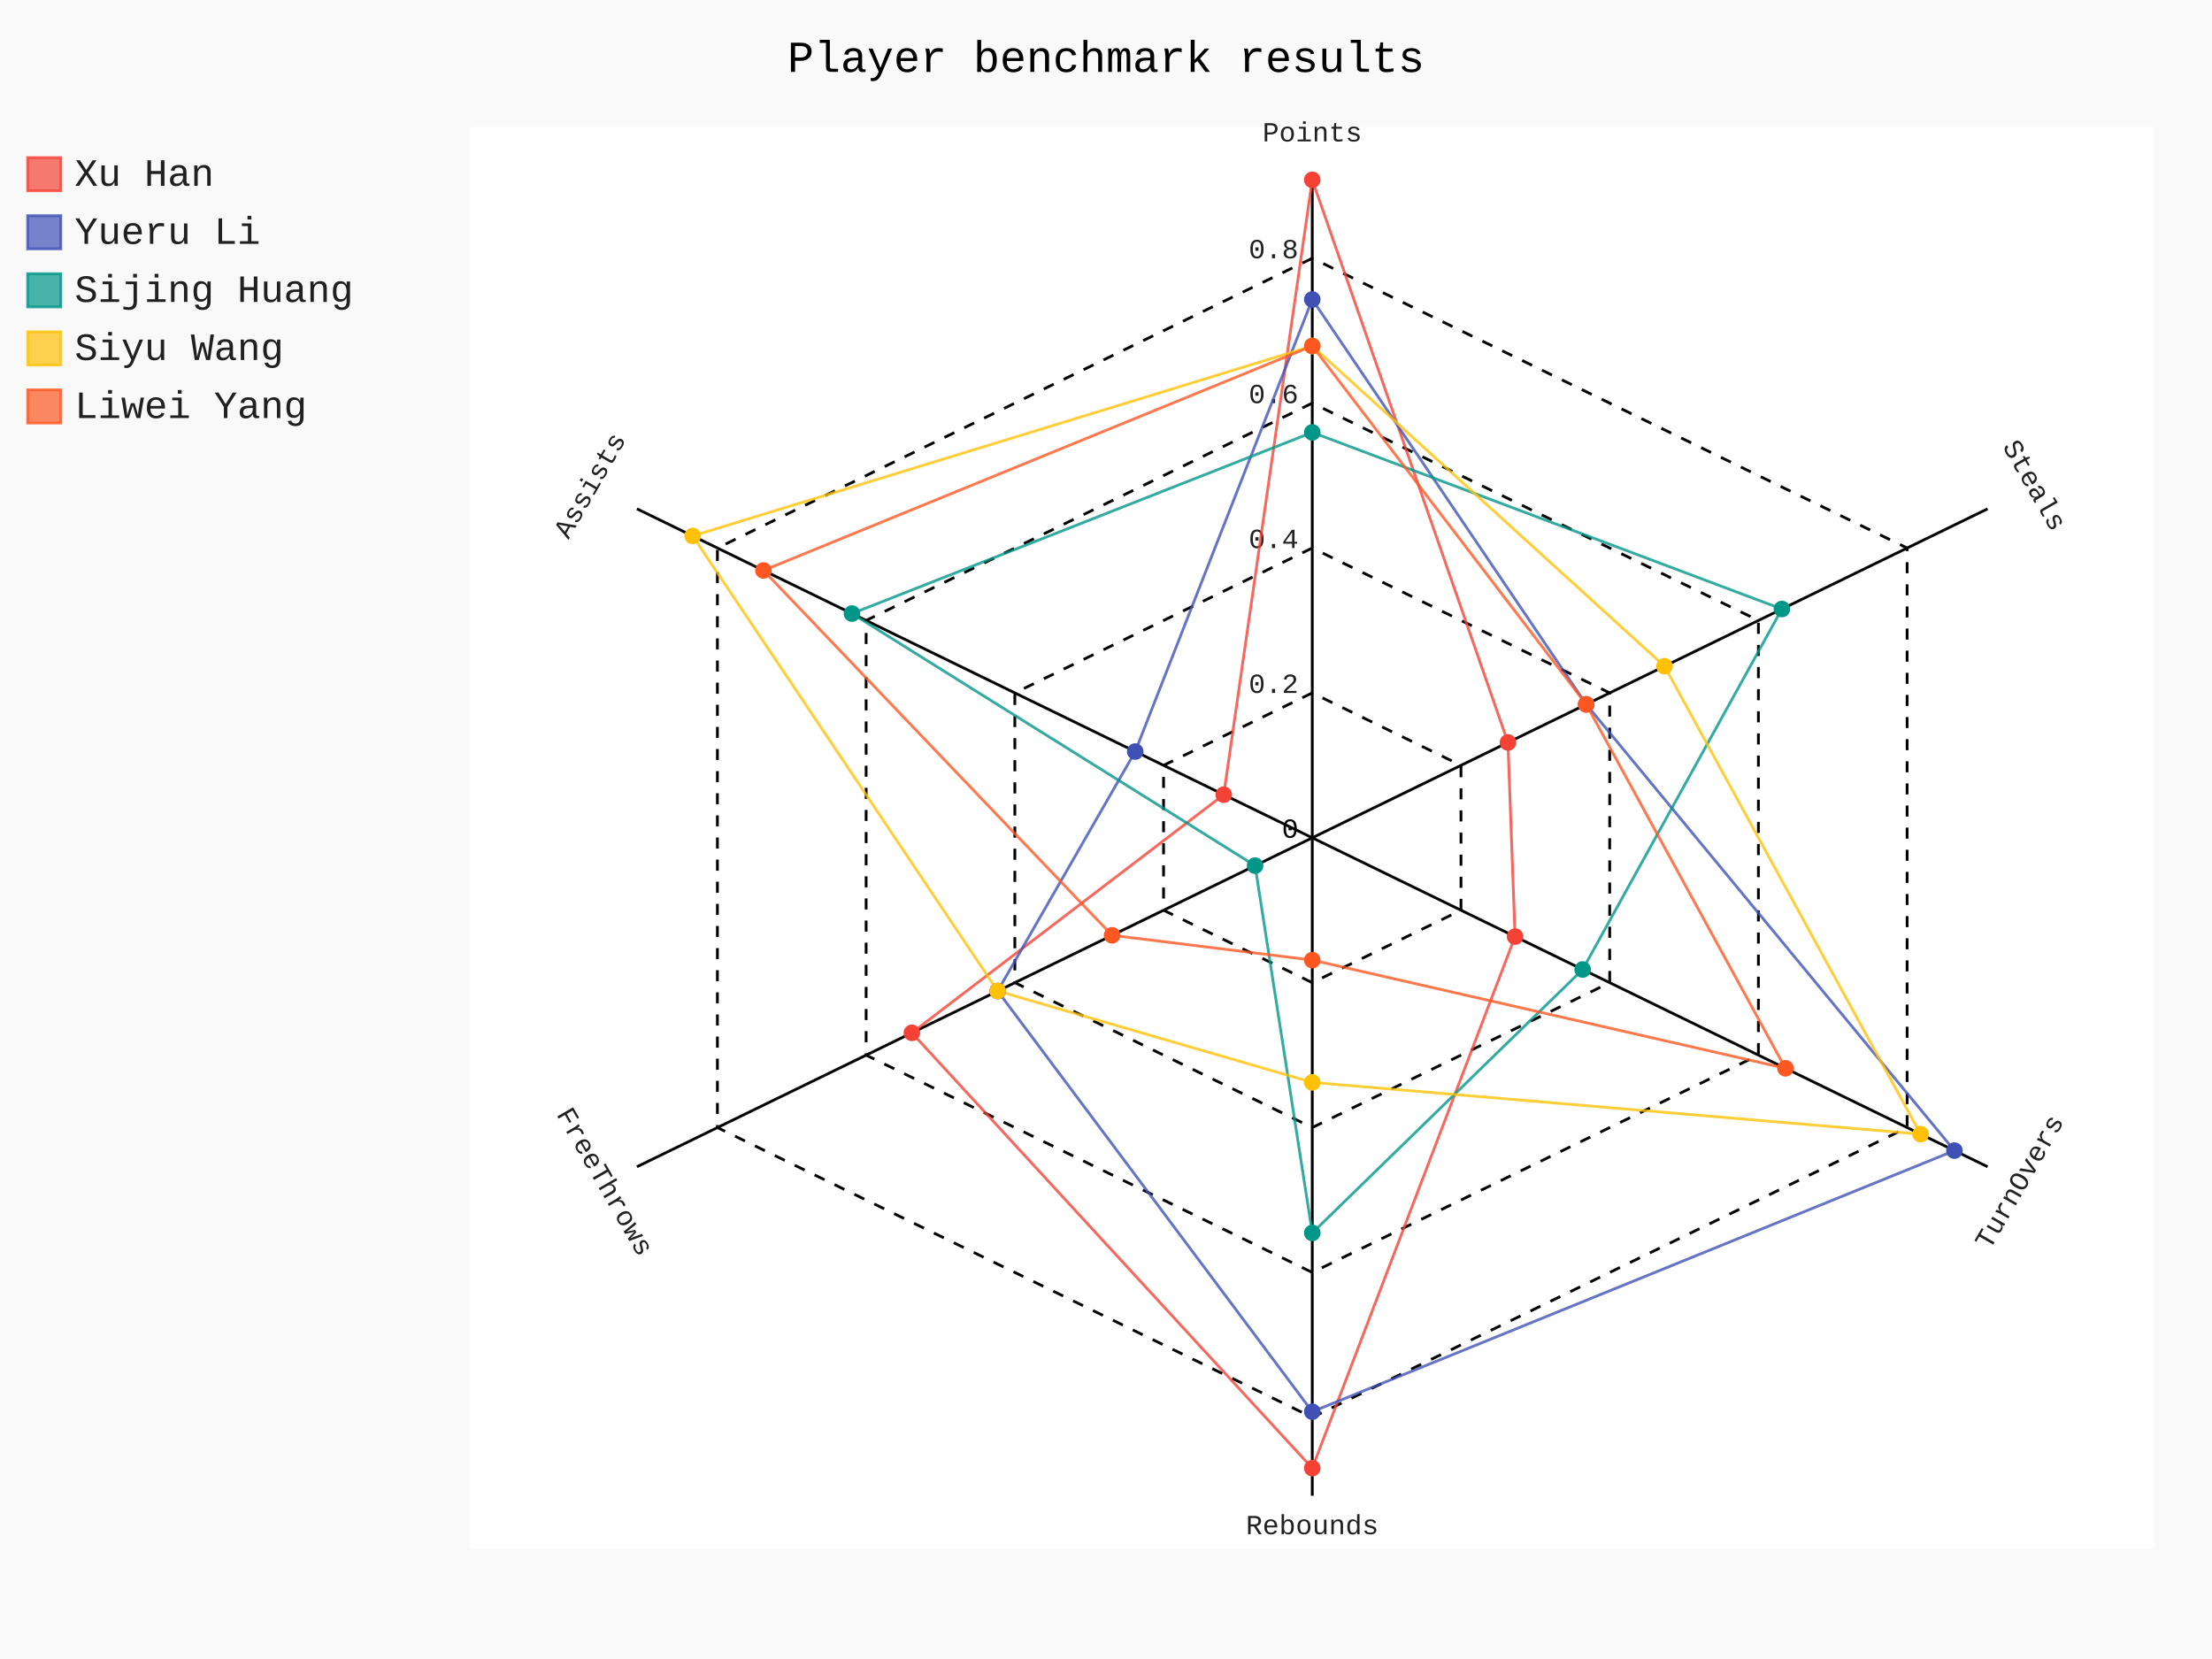
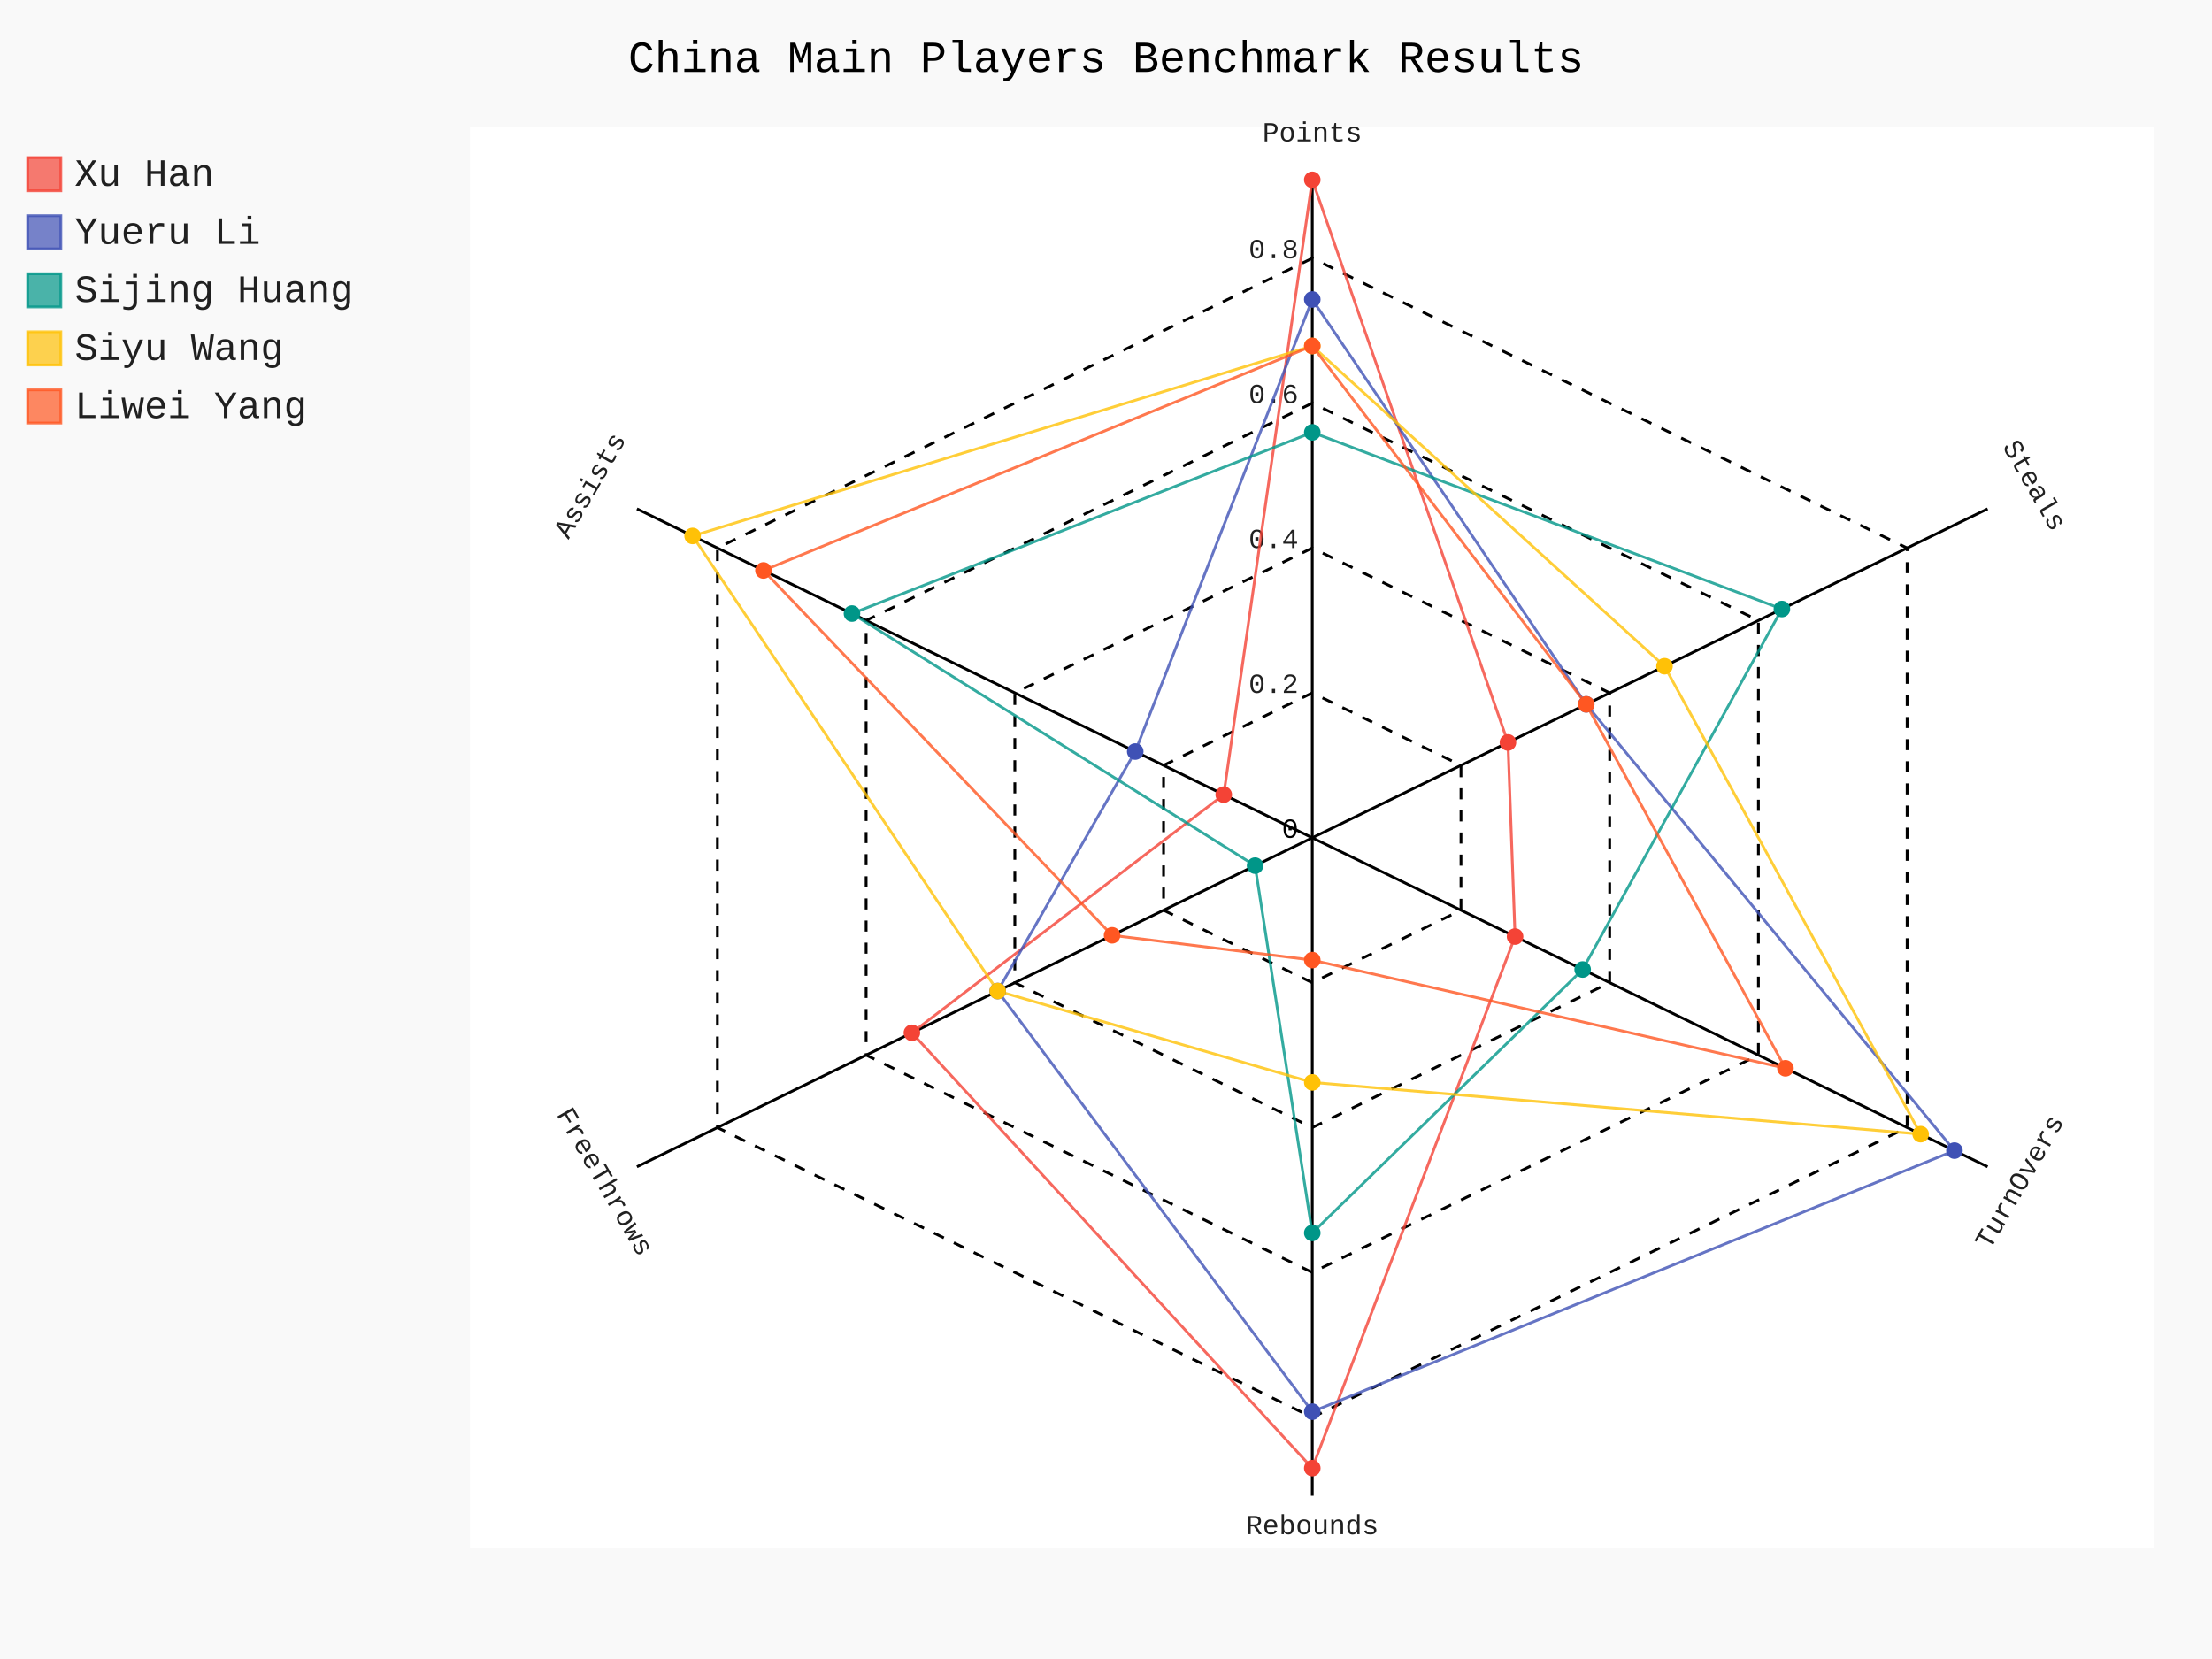
- <svg xmlns="http://www.w3.org/2000/svg" id="chart-55c8f919-e39d-424d-bad9-30317080d6a4" class="pygal-chart" viewBox="0 0 800 600">
+ <svg xmlns="http://www.w3.org/2000/svg" id="chart-e0df36ae-f8f2-4004-b3da-b59be0b0d340" class="pygal-chart" viewBox="0 0 800 600">
  <defs>
-     <style type="text/css">#chart-55c8f919-e39d-424d-bad9-30317080d6a4{-webkit-user-select:none;-webkit-font-smoothing:antialiased;font-family:Consolas,"Liberation Mono",Menlo,Courier,monospace}#chart-55c8f919-e39d-424d-bad9-30317080d6a4 .title{font-family:Consolas,"Liberation Mono",Menlo,Courier,monospace;font-size:16px}#chart-55c8f919-e39d-424d-bad9-30317080d6a4 .legends .legend text{font-family:Consolas,"Liberation Mono",Menlo,Courier,monospace;font-size:14px}#chart-55c8f919-e39d-424d-bad9-30317080d6a4 .axis text{font-family:Consolas,"Liberation Mono",Menlo,Courier,monospace;font-size:10px}#chart-55c8f919-e39d-424d-bad9-30317080d6a4 .axis text.major{font-family:Consolas,"Liberation Mono",Menlo,Courier,monospace;font-size:10px}#chart-55c8f919-e39d-424d-bad9-30317080d6a4 .text-overlay text.value{font-family:Consolas,"Liberation Mono",Menlo,Courier,monospace;font-size:16px}#chart-55c8f919-e39d-424d-bad9-30317080d6a4 .text-overlay text.label{font-family:Consolas,"Liberation Mono",Menlo,Courier,monospace;font-size:10px}#chart-55c8f919-e39d-424d-bad9-30317080d6a4 .tooltip{font-family:Consolas,"Liberation Mono",Menlo,Courier,monospace;font-size:14px}#chart-55c8f919-e39d-424d-bad9-30317080d6a4 text.no_data{font-family:Consolas,"Liberation Mono",Menlo,Courier,monospace;font-size:64px}
- #chart-55c8f919-e39d-424d-bad9-30317080d6a4{background-color:rgba(249,249,249,1)}#chart-55c8f919-e39d-424d-bad9-30317080d6a4 path,#chart-55c8f919-e39d-424d-bad9-30317080d6a4 line,#chart-55c8f919-e39d-424d-bad9-30317080d6a4 rect,#chart-55c8f919-e39d-424d-bad9-30317080d6a4 circle{-webkit-transition:150ms;-moz-transition:150ms;transition:150ms}#chart-55c8f919-e39d-424d-bad9-30317080d6a4 .graph &gt; .background{fill:rgba(249,249,249,1)}#chart-55c8f919-e39d-424d-bad9-30317080d6a4 .plot &gt; .background{fill:rgba(255,255,255,1)}#chart-55c8f919-e39d-424d-bad9-30317080d6a4 .graph{fill:rgba(0,0,0,.87)}#chart-55c8f919-e39d-424d-bad9-30317080d6a4 text.no_data{fill:rgba(0,0,0,1)}#chart-55c8f919-e39d-424d-bad9-30317080d6a4 .title{fill:rgba(0,0,0,1)}#chart-55c8f919-e39d-424d-bad9-30317080d6a4 .legends .legend text{fill:rgba(0,0,0,.87)}#chart-55c8f919-e39d-424d-bad9-30317080d6a4 .legends .legend:hover text{fill:rgba(0,0,0,1)}#chart-55c8f919-e39d-424d-bad9-30317080d6a4 .axis .line{stroke:rgba(0,0,0,1)}#chart-55c8f919-e39d-424d-bad9-30317080d6a4 .axis .guide.line{stroke:rgba(0,0,0,.54)}#chart-55c8f919-e39d-424d-bad9-30317080d6a4 .axis .major.line{stroke:rgba(0,0,0,.87)}#chart-55c8f919-e39d-424d-bad9-30317080d6a4 .axis text.major{fill:rgba(0,0,0,1)}#chart-55c8f919-e39d-424d-bad9-30317080d6a4 .axis.y .guides:hover .guide.line,#chart-55c8f919-e39d-424d-bad9-30317080d6a4 .line-graph .axis.x .guides:hover .guide.line,#chart-55c8f919-e39d-424d-bad9-30317080d6a4 .stackedline-graph .axis.x .guides:hover .guide.line,#chart-55c8f919-e39d-424d-bad9-30317080d6a4 .xy-graph .axis.x .guides:hover .guide.line{stroke:rgba(0,0,0,1)}#chart-55c8f919-e39d-424d-bad9-30317080d6a4 .axis .guides:hover text{fill:rgba(0,0,0,1)}#chart-55c8f919-e39d-424d-bad9-30317080d6a4 .reactive{fill-opacity:.7;stroke-opacity:.8;stroke-width:1}#chart-55c8f919-e39d-424d-bad9-30317080d6a4 .ci{stroke:rgba(0,0,0,.87)}#chart-55c8f919-e39d-424d-bad9-30317080d6a4 .reactive.active,#chart-55c8f919-e39d-424d-bad9-30317080d6a4 .active .reactive{fill-opacity:.8;stroke-opacity:.9;stroke-width:4}#chart-55c8f919-e39d-424d-bad9-30317080d6a4 .ci .reactive.active{stroke-width:1.5}#chart-55c8f919-e39d-424d-bad9-30317080d6a4 .series text{fill:rgba(0,0,0,1)}#chart-55c8f919-e39d-424d-bad9-30317080d6a4 .tooltip rect{fill:rgba(255,255,255,1);stroke:rgba(0,0,0,1);-webkit-transition:opacity 150ms;-moz-transition:opacity 150ms;transition:opacity 150ms}#chart-55c8f919-e39d-424d-bad9-30317080d6a4 .tooltip .label{fill:rgba(0,0,0,.87)}#chart-55c8f919-e39d-424d-bad9-30317080d6a4 .tooltip .label{fill:rgba(0,0,0,.87)}#chart-55c8f919-e39d-424d-bad9-30317080d6a4 .tooltip .legend{font-size:.8em;fill:rgba(0,0,0,.54)}#chart-55c8f919-e39d-424d-bad9-30317080d6a4 .tooltip .x_label{font-size:.6em;fill:rgba(0,0,0,1)}#chart-55c8f919-e39d-424d-bad9-30317080d6a4 .tooltip .xlink{font-size:.5em;text-decoration:underline}#chart-55c8f919-e39d-424d-bad9-30317080d6a4 .tooltip .value{font-size:1.5em}#chart-55c8f919-e39d-424d-bad9-30317080d6a4 .bound{font-size:.5em}#chart-55c8f919-e39d-424d-bad9-30317080d6a4 .max-value{font-size:.75em;fill:rgba(0,0,0,.54)}#chart-55c8f919-e39d-424d-bad9-30317080d6a4 .map-element{fill:rgba(255,255,255,1);stroke:rgba(0,0,0,.54) !important}#chart-55c8f919-e39d-424d-bad9-30317080d6a4 .map-element .reactive{fill-opacity:inherit;stroke-opacity:inherit}#chart-55c8f919-e39d-424d-bad9-30317080d6a4 .color-0,#chart-55c8f919-e39d-424d-bad9-30317080d6a4 .color-0 a:visited{stroke:#F44336;fill:#F44336}#chart-55c8f919-e39d-424d-bad9-30317080d6a4 .color-1,#chart-55c8f919-e39d-424d-bad9-30317080d6a4 .color-1 a:visited{stroke:#3F51B5;fill:#3F51B5}#chart-55c8f919-e39d-424d-bad9-30317080d6a4 .color-2,#chart-55c8f919-e39d-424d-bad9-30317080d6a4 .color-2 a:visited{stroke:#009688;fill:#009688}#chart-55c8f919-e39d-424d-bad9-30317080d6a4 .color-3,#chart-55c8f919-e39d-424d-bad9-30317080d6a4 .color-3 a:visited{stroke:#FFC107;fill:#FFC107}#chart-55c8f919-e39d-424d-bad9-30317080d6a4 .color-4,#chart-55c8f919-e39d-424d-bad9-30317080d6a4 .color-4 a:visited{stroke:#FF5722;fill:#FF5722}#chart-55c8f919-e39d-424d-bad9-30317080d6a4 .text-overlay .color-0 text{fill:black}#chart-55c8f919-e39d-424d-bad9-30317080d6a4 .text-overlay .color-1 text{fill:black}#chart-55c8f919-e39d-424d-bad9-30317080d6a4 .text-overlay .color-2 text{fill:black}#chart-55c8f919-e39d-424d-bad9-30317080d6a4 .text-overlay .color-3 text{fill:black}#chart-55c8f919-e39d-424d-bad9-30317080d6a4 .text-overlay .color-4 text{fill:black}
- #chart-55c8f919-e39d-424d-bad9-30317080d6a4 text.no_data{text-anchor:middle}#chart-55c8f919-e39d-424d-bad9-30317080d6a4 .guide.line{fill:none}#chart-55c8f919-e39d-424d-bad9-30317080d6a4 .centered{text-anchor:middle}#chart-55c8f919-e39d-424d-bad9-30317080d6a4 .title{text-anchor:middle}#chart-55c8f919-e39d-424d-bad9-30317080d6a4 .legends .legend text{fill-opacity:1}#chart-55c8f919-e39d-424d-bad9-30317080d6a4 .axis.x text{text-anchor:middle}#chart-55c8f919-e39d-424d-bad9-30317080d6a4 .axis.x:not(.web) text[transform]{text-anchor:start}#chart-55c8f919-e39d-424d-bad9-30317080d6a4 .axis.x:not(.web) text[transform].backwards{text-anchor:end}#chart-55c8f919-e39d-424d-bad9-30317080d6a4 .axis.y text{text-anchor:end}#chart-55c8f919-e39d-424d-bad9-30317080d6a4 .axis.y text[transform].backwards{text-anchor:start}#chart-55c8f919-e39d-424d-bad9-30317080d6a4 .axis.y2 text{text-anchor:start}#chart-55c8f919-e39d-424d-bad9-30317080d6a4 .axis.y2 text[transform].backwards{text-anchor:end}#chart-55c8f919-e39d-424d-bad9-30317080d6a4 .axis .guide.line{stroke-dasharray:4,4;stroke:black}#chart-55c8f919-e39d-424d-bad9-30317080d6a4 .axis .major.guide.line{stroke-dasharray:6,6;stroke:black}#chart-55c8f919-e39d-424d-bad9-30317080d6a4 .horizontal .axis.y .guide.line,#chart-55c8f919-e39d-424d-bad9-30317080d6a4 .horizontal .axis.y2 .guide.line,#chart-55c8f919-e39d-424d-bad9-30317080d6a4 .vertical .axis.x .guide.line{opacity:0}#chart-55c8f919-e39d-424d-bad9-30317080d6a4 .horizontal .axis.always_show .guide.line,#chart-55c8f919-e39d-424d-bad9-30317080d6a4 .vertical .axis.always_show .guide.line{opacity:1 !important}#chart-55c8f919-e39d-424d-bad9-30317080d6a4 .axis.y .guides:hover .guide.line,#chart-55c8f919-e39d-424d-bad9-30317080d6a4 .axis.y2 .guides:hover .guide.line,#chart-55c8f919-e39d-424d-bad9-30317080d6a4 .axis.x .guides:hover .guide.line{opacity:1}#chart-55c8f919-e39d-424d-bad9-30317080d6a4 .axis .guides:hover text{opacity:1}#chart-55c8f919-e39d-424d-bad9-30317080d6a4 .nofill{fill:none}#chart-55c8f919-e39d-424d-bad9-30317080d6a4 .subtle-fill{fill-opacity:.2}#chart-55c8f919-e39d-424d-bad9-30317080d6a4 .dot{stroke-width:1px;fill-opacity:1;stroke-opacity:1}#chart-55c8f919-e39d-424d-bad9-30317080d6a4 .dot.active{stroke-width:5px}#chart-55c8f919-e39d-424d-bad9-30317080d6a4 .dot.negative{fill:transparent}#chart-55c8f919-e39d-424d-bad9-30317080d6a4 text,#chart-55c8f919-e39d-424d-bad9-30317080d6a4 tspan{stroke:none !important}#chart-55c8f919-e39d-424d-bad9-30317080d6a4 .series text.active{opacity:1}#chart-55c8f919-e39d-424d-bad9-30317080d6a4 .tooltip rect{fill-opacity:.95;stroke-width:.5}#chart-55c8f919-e39d-424d-bad9-30317080d6a4 .tooltip text{fill-opacity:1}#chart-55c8f919-e39d-424d-bad9-30317080d6a4 .showable{visibility:hidden}#chart-55c8f919-e39d-424d-bad9-30317080d6a4 .showable.shown{visibility:visible}#chart-55c8f919-e39d-424d-bad9-30317080d6a4 .gauge-background{fill:rgba(229,229,229,1);stroke:none}#chart-55c8f919-e39d-424d-bad9-30317080d6a4 .bg-lines{stroke:rgba(249,249,249,1);stroke-width:2px}</style>
+     <style type="text/css">#chart-e0df36ae-f8f2-4004-b3da-b59be0b0d340{-webkit-user-select:none;-webkit-font-smoothing:antialiased;font-family:Consolas,"Liberation Mono",Menlo,Courier,monospace}#chart-e0df36ae-f8f2-4004-b3da-b59be0b0d340 .title{font-family:Consolas,"Liberation Mono",Menlo,Courier,monospace;font-size:16px}#chart-e0df36ae-f8f2-4004-b3da-b59be0b0d340 .legends .legend text{font-family:Consolas,"Liberation Mono",Menlo,Courier,monospace;font-size:14px}#chart-e0df36ae-f8f2-4004-b3da-b59be0b0d340 .axis text{font-family:Consolas,"Liberation Mono",Menlo,Courier,monospace;font-size:10px}#chart-e0df36ae-f8f2-4004-b3da-b59be0b0d340 .axis text.major{font-family:Consolas,"Liberation Mono",Menlo,Courier,monospace;font-size:10px}#chart-e0df36ae-f8f2-4004-b3da-b59be0b0d340 .text-overlay text.value{font-family:Consolas,"Liberation Mono",Menlo,Courier,monospace;font-size:16px}#chart-e0df36ae-f8f2-4004-b3da-b59be0b0d340 .text-overlay text.label{font-family:Consolas,"Liberation Mono",Menlo,Courier,monospace;font-size:10px}#chart-e0df36ae-f8f2-4004-b3da-b59be0b0d340 .tooltip{font-family:Consolas,"Liberation Mono",Menlo,Courier,monospace;font-size:14px}#chart-e0df36ae-f8f2-4004-b3da-b59be0b0d340 text.no_data{font-family:Consolas,"Liberation Mono",Menlo,Courier,monospace;font-size:64px}
+ #chart-e0df36ae-f8f2-4004-b3da-b59be0b0d340{background-color:rgba(249,249,249,1)}#chart-e0df36ae-f8f2-4004-b3da-b59be0b0d340 path,#chart-e0df36ae-f8f2-4004-b3da-b59be0b0d340 line,#chart-e0df36ae-f8f2-4004-b3da-b59be0b0d340 rect,#chart-e0df36ae-f8f2-4004-b3da-b59be0b0d340 circle{-webkit-transition:150ms;-moz-transition:150ms;transition:150ms}#chart-e0df36ae-f8f2-4004-b3da-b59be0b0d340 .graph &gt; .background{fill:rgba(249,249,249,1)}#chart-e0df36ae-f8f2-4004-b3da-b59be0b0d340 .plot &gt; .background{fill:rgba(255,255,255,1)}#chart-e0df36ae-f8f2-4004-b3da-b59be0b0d340 .graph{fill:rgba(0,0,0,.87)}#chart-e0df36ae-f8f2-4004-b3da-b59be0b0d340 text.no_data{fill:rgba(0,0,0,1)}#chart-e0df36ae-f8f2-4004-b3da-b59be0b0d340 .title{fill:rgba(0,0,0,1)}#chart-e0df36ae-f8f2-4004-b3da-b59be0b0d340 .legends .legend text{fill:rgba(0,0,0,.87)}#chart-e0df36ae-f8f2-4004-b3da-b59be0b0d340 .legends .legend:hover text{fill:rgba(0,0,0,1)}#chart-e0df36ae-f8f2-4004-b3da-b59be0b0d340 .axis .line{stroke:rgba(0,0,0,1)}#chart-e0df36ae-f8f2-4004-b3da-b59be0b0d340 .axis .guide.line{stroke:rgba(0,0,0,.54)}#chart-e0df36ae-f8f2-4004-b3da-b59be0b0d340 .axis .major.line{stroke:rgba(0,0,0,.87)}#chart-e0df36ae-f8f2-4004-b3da-b59be0b0d340 .axis text.major{fill:rgba(0,0,0,1)}#chart-e0df36ae-f8f2-4004-b3da-b59be0b0d340 .axis.y .guides:hover .guide.line,#chart-e0df36ae-f8f2-4004-b3da-b59be0b0d340 .line-graph .axis.x .guides:hover .guide.line,#chart-e0df36ae-f8f2-4004-b3da-b59be0b0d340 .stackedline-graph .axis.x .guides:hover .guide.line,#chart-e0df36ae-f8f2-4004-b3da-b59be0b0d340 .xy-graph .axis.x .guides:hover .guide.line{stroke:rgba(0,0,0,1)}#chart-e0df36ae-f8f2-4004-b3da-b59be0b0d340 .axis .guides:hover text{fill:rgba(0,0,0,1)}#chart-e0df36ae-f8f2-4004-b3da-b59be0b0d340 .reactive{fill-opacity:.7;stroke-opacity:.8;stroke-width:1}#chart-e0df36ae-f8f2-4004-b3da-b59be0b0d340 .ci{stroke:rgba(0,0,0,.87)}#chart-e0df36ae-f8f2-4004-b3da-b59be0b0d340 .reactive.active,#chart-e0df36ae-f8f2-4004-b3da-b59be0b0d340 .active .reactive{fill-opacity:.8;stroke-opacity:.9;stroke-width:4}#chart-e0df36ae-f8f2-4004-b3da-b59be0b0d340 .ci .reactive.active{stroke-width:1.5}#chart-e0df36ae-f8f2-4004-b3da-b59be0b0d340 .series text{fill:rgba(0,0,0,1)}#chart-e0df36ae-f8f2-4004-b3da-b59be0b0d340 .tooltip rect{fill:rgba(255,255,255,1);stroke:rgba(0,0,0,1);-webkit-transition:opacity 150ms;-moz-transition:opacity 150ms;transition:opacity 150ms}#chart-e0df36ae-f8f2-4004-b3da-b59be0b0d340 .tooltip .label{fill:rgba(0,0,0,.87)}#chart-e0df36ae-f8f2-4004-b3da-b59be0b0d340 .tooltip .label{fill:rgba(0,0,0,.87)}#chart-e0df36ae-f8f2-4004-b3da-b59be0b0d340 .tooltip .legend{font-size:.8em;fill:rgba(0,0,0,.54)}#chart-e0df36ae-f8f2-4004-b3da-b59be0b0d340 .tooltip .x_label{font-size:.6em;fill:rgba(0,0,0,1)}#chart-e0df36ae-f8f2-4004-b3da-b59be0b0d340 .tooltip .xlink{font-size:.5em;text-decoration:underline}#chart-e0df36ae-f8f2-4004-b3da-b59be0b0d340 .tooltip .value{font-size:1.5em}#chart-e0df36ae-f8f2-4004-b3da-b59be0b0d340 .bound{font-size:.5em}#chart-e0df36ae-f8f2-4004-b3da-b59be0b0d340 .max-value{font-size:.75em;fill:rgba(0,0,0,.54)}#chart-e0df36ae-f8f2-4004-b3da-b59be0b0d340 .map-element{fill:rgba(255,255,255,1);stroke:rgba(0,0,0,.54) !important}#chart-e0df36ae-f8f2-4004-b3da-b59be0b0d340 .map-element .reactive{fill-opacity:inherit;stroke-opacity:inherit}#chart-e0df36ae-f8f2-4004-b3da-b59be0b0d340 .color-0,#chart-e0df36ae-f8f2-4004-b3da-b59be0b0d340 .color-0 a:visited{stroke:#F44336;fill:#F44336}#chart-e0df36ae-f8f2-4004-b3da-b59be0b0d340 .color-1,#chart-e0df36ae-f8f2-4004-b3da-b59be0b0d340 .color-1 a:visited{stroke:#3F51B5;fill:#3F51B5}#chart-e0df36ae-f8f2-4004-b3da-b59be0b0d340 .color-2,#chart-e0df36ae-f8f2-4004-b3da-b59be0b0d340 .color-2 a:visited{stroke:#009688;fill:#009688}#chart-e0df36ae-f8f2-4004-b3da-b59be0b0d340 .color-3,#chart-e0df36ae-f8f2-4004-b3da-b59be0b0d340 .color-3 a:visited{stroke:#FFC107;fill:#FFC107}#chart-e0df36ae-f8f2-4004-b3da-b59be0b0d340 .color-4,#chart-e0df36ae-f8f2-4004-b3da-b59be0b0d340 .color-4 a:visited{stroke:#FF5722;fill:#FF5722}#chart-e0df36ae-f8f2-4004-b3da-b59be0b0d340 .text-overlay .color-0 text{fill:black}#chart-e0df36ae-f8f2-4004-b3da-b59be0b0d340 .text-overlay .color-1 text{fill:black}#chart-e0df36ae-f8f2-4004-b3da-b59be0b0d340 .text-overlay .color-2 text{fill:black}#chart-e0df36ae-f8f2-4004-b3da-b59be0b0d340 .text-overlay .color-3 text{fill:black}#chart-e0df36ae-f8f2-4004-b3da-b59be0b0d340 .text-overlay .color-4 text{fill:black}
+ #chart-e0df36ae-f8f2-4004-b3da-b59be0b0d340 text.no_data{text-anchor:middle}#chart-e0df36ae-f8f2-4004-b3da-b59be0b0d340 .guide.line{fill:none}#chart-e0df36ae-f8f2-4004-b3da-b59be0b0d340 .centered{text-anchor:middle}#chart-e0df36ae-f8f2-4004-b3da-b59be0b0d340 .title{text-anchor:middle}#chart-e0df36ae-f8f2-4004-b3da-b59be0b0d340 .legends .legend text{fill-opacity:1}#chart-e0df36ae-f8f2-4004-b3da-b59be0b0d340 .axis.x text{text-anchor:middle}#chart-e0df36ae-f8f2-4004-b3da-b59be0b0d340 .axis.x:not(.web) text[transform]{text-anchor:start}#chart-e0df36ae-f8f2-4004-b3da-b59be0b0d340 .axis.x:not(.web) text[transform].backwards{text-anchor:end}#chart-e0df36ae-f8f2-4004-b3da-b59be0b0d340 .axis.y text{text-anchor:end}#chart-e0df36ae-f8f2-4004-b3da-b59be0b0d340 .axis.y text[transform].backwards{text-anchor:start}#chart-e0df36ae-f8f2-4004-b3da-b59be0b0d340 .axis.y2 text{text-anchor:start}#chart-e0df36ae-f8f2-4004-b3da-b59be0b0d340 .axis.y2 text[transform].backwards{text-anchor:end}#chart-e0df36ae-f8f2-4004-b3da-b59be0b0d340 .axis .guide.line{stroke-dasharray:4,4;stroke:black}#chart-e0df36ae-f8f2-4004-b3da-b59be0b0d340 .axis .major.guide.line{stroke-dasharray:6,6;stroke:black}#chart-e0df36ae-f8f2-4004-b3da-b59be0b0d340 .horizontal .axis.y .guide.line,#chart-e0df36ae-f8f2-4004-b3da-b59be0b0d340 .horizontal .axis.y2 .guide.line,#chart-e0df36ae-f8f2-4004-b3da-b59be0b0d340 .vertical .axis.x .guide.line{opacity:0}#chart-e0df36ae-f8f2-4004-b3da-b59be0b0d340 .horizontal .axis.always_show .guide.line,#chart-e0df36ae-f8f2-4004-b3da-b59be0b0d340 .vertical .axis.always_show .guide.line{opacity:1 !important}#chart-e0df36ae-f8f2-4004-b3da-b59be0b0d340 .axis.y .guides:hover .guide.line,#chart-e0df36ae-f8f2-4004-b3da-b59be0b0d340 .axis.y2 .guides:hover .guide.line,#chart-e0df36ae-f8f2-4004-b3da-b59be0b0d340 .axis.x .guides:hover .guide.line{opacity:1}#chart-e0df36ae-f8f2-4004-b3da-b59be0b0d340 .axis .guides:hover text{opacity:1}#chart-e0df36ae-f8f2-4004-b3da-b59be0b0d340 .nofill{fill:none}#chart-e0df36ae-f8f2-4004-b3da-b59be0b0d340 .subtle-fill{fill-opacity:.2}#chart-e0df36ae-f8f2-4004-b3da-b59be0b0d340 .dot{stroke-width:1px;fill-opacity:1;stroke-opacity:1}#chart-e0df36ae-f8f2-4004-b3da-b59be0b0d340 .dot.active{stroke-width:5px}#chart-e0df36ae-f8f2-4004-b3da-b59be0b0d340 .dot.negative{fill:transparent}#chart-e0df36ae-f8f2-4004-b3da-b59be0b0d340 text,#chart-e0df36ae-f8f2-4004-b3da-b59be0b0d340 tspan{stroke:none !important}#chart-e0df36ae-f8f2-4004-b3da-b59be0b0d340 .series text.active{opacity:1}#chart-e0df36ae-f8f2-4004-b3da-b59be0b0d340 .tooltip rect{fill-opacity:.95;stroke-width:.5}#chart-e0df36ae-f8f2-4004-b3da-b59be0b0d340 .tooltip text{fill-opacity:1}#chart-e0df36ae-f8f2-4004-b3da-b59be0b0d340 .showable{visibility:hidden}#chart-e0df36ae-f8f2-4004-b3da-b59be0b0d340 .showable.shown{visibility:visible}#chart-e0df36ae-f8f2-4004-b3da-b59be0b0d340 .gauge-background{fill:rgba(229,229,229,1);stroke:none}#chart-e0df36ae-f8f2-4004-b3da-b59be0b0d340 .bg-lines{stroke:rgba(249,249,249,1);stroke-width:2px}</style>
  </defs>
  <g class="graph radar-graph vertical">
    <rect x="0" y="0" width="800" height="600" class="background" />
    <g transform="translate(170, 46)" class="plot">
      <rect x="0" y="0" width="609.2" height="514" class="background" />
      <g class="axis y web">
        <g class="guides">
          <path d="M304.6 47.4 L89.462 152.2 89.462 361.8 304.6 466.6 519.738 361.8 519.738 152.2 304.6 47.4 Z" class="guide line" />
          <text x="299.6" y="47.4" class="">0.8</text>
        </g>
        <g class="guides">
          <path d="M304.6 99.8 L143.246 178.4 143.246 335.6 304.6 414.2 465.954 335.6 465.954 178.4 304.6 99.8 Z" class="guide line" />
          <text x="299.6" y="99.8" class="">0.6</text>
        </g>
        <g class="guides">
          <path d="M304.6 152.2 L197.031 204.6 197.031 309.4 304.6 361.8 412.169 309.4 412.169 204.6 304.6 152.2 Z" class="guide line" />
          <text x="299.6" y="152.2" class="">0.4</text>
        </g>
        <g class="guides">
          <path d="M304.6 204.6 L250.815 230.8 250.815 283.2 304.6 309.4 358.385 283.2 358.385 230.8 304.6 204.6 Z" class="guide line" />
          <text x="299.6" y="204.6" class="">0.2</text>
        </g>
        <g class="guides">
          <path d="M304.6 257 L304.6 257 304.6 257 304.6 257 304.6 257 304.6 257 304.6 257 Z" class="major guide line" />
          <text x="299.6" y="257.0" class="major">0</text>
        </g>
      </g>
      <g class="axis x web">
        <g class="guides">
          <path d="M304.6 257 L304.6 19.037" class="line" />
          <text x="304.6" y="5.14" class="" transform="rotate(0 304.6 5.14)">Points</text>
        </g>
        <g class="guides">
          <path d="M304.6 257 L60.349 138.019" class="line" />
          <text x="46.084" y="131.07" class="" transform="rotate(-60 46.08449 131.07)">Assists</text>
        </g>
        <g class="guides">
          <path d="M304.6 257 L60.349 375.981" class="line" />
          <text x="46.084" y="382.93" class="" transform="rotate(-300 46.08449 382.93)">FreeThrows</text>
        </g>
        <g class="guides">
          <path d="M304.6 257 L304.6 494.963" class="line" />
          <text x="304.6" y="508.86" class="" transform="rotate(-360 304.6 508.86)">Rebounds</text>
        </g>
        <g class="guides">
          <path d="M304.6 257 L548.851 375.981" class="line" />
          <text x="563.116" y="382.93" class="" transform="rotate(-420 563.1155 382.93)">TurnOvers</text>
        </g>
        <g class="guides">
          <path d="M304.6 257 L548.851 138.019" class="line" />
          <text x="563.116" y="131.07" class="" transform="rotate(-300 563.1155 131.07)">Steals</text>
        </g>
      </g>
      <g class="series serie-0 color-0">
        <path d="M304.6 19.037 L272.585 241.405 159.795 327.538 304.6 484.974 377.943 292.727 375.369 222.526 Z" class="line reactive nofill" />
      </g>
      <g class="series serie-1 color-1">
        <path d="M304.6 62.303 L240.571 225.81 190.825 312.423 304.6 464.558 536.852 370.136 403.677 208.737 Z" class="line reactive nofill" />
      </g>
      <g class="series serie-2 color-2">
        <path d="M304.6 110.376 L138.124 175.905 283.914 267.077 304.6 399.909 402.39 304.636 474.446 174.263 Z" class="line reactive nofill" />
      </g>
      <g class="series serie-3 color-3">
        <path d="M304.6 79.129 L80.497 147.833 190.825 312.423 304.6 345.467 524.628 364.182 431.985 194.947 Z" class="line reactive nofill" />
      </g>
      <g class="series serie-4 color-4">
        <path d="M304.6 79.129 L106.109 160.31 232.198 292.269 304.6 301.234 475.733 340.364 403.677 208.737 Z" class="line reactive nofill" />
      </g>
    </g>
    <g class="titles">
-       <text x="400.0" y="26" class="title plot_title">Player benchmark results</text>
+       <text x="400.0" y="26" class="title plot_title">China Main Players Benchmark Results</text>
    </g>
    <g transform="translate(170, 46)" class="plot overlay">
      <g class="series serie-0 color-0">
        <g class="dots">
          <circle cx="304.6" cy="19.037" r="2.5" class="dot reactive tooltip-trigger" />
        </g>
        <g class="dots">
          <circle cx="272.585" cy="241.405" r="2.5" class="dot reactive tooltip-trigger" />
        </g>
        <g class="dots">
          <circle cx="159.795" cy="327.538" r="2.5" class="dot reactive tooltip-trigger" />
        </g>
        <g class="dots">
          <circle cx="304.6" cy="484.974" r="2.5" class="dot reactive tooltip-trigger" />
        </g>
        <g class="dots">
          <circle cx="377.943" cy="292.727" r="2.5" class="dot reactive tooltip-trigger" />
        </g>
        <g class="dots">
          <circle cx="375.369" cy="222.526" r="2.5" class="dot reactive tooltip-trigger" />
        </g>
      </g>
      <g class="series serie-1 color-1">
        <g class="dots">
          <circle cx="304.6" cy="62.303" r="2.5" class="dot reactive tooltip-trigger" />
        </g>
        <g class="dots">
          <circle cx="240.571" cy="225.81" r="2.5" class="dot reactive tooltip-trigger" />
        </g>
        <g class="dots">
          <circle cx="190.825" cy="312.423" r="2.5" class="dot reactive tooltip-trigger" />
        </g>
        <g class="dots">
          <circle cx="304.6" cy="464.558" r="2.5" class="dot reactive tooltip-trigger" />
        </g>
        <g class="dots">
          <circle cx="536.852" cy="370.136" r="2.5" class="dot reactive tooltip-trigger" />
        </g>
        <g class="dots">
          <circle cx="403.677" cy="208.737" r="2.5" class="dot reactive tooltip-trigger" />
        </g>
      </g>
      <g class="series serie-2 color-2">
        <g class="dots">
          <circle cx="304.6" cy="110.376" r="2.5" class="dot reactive tooltip-trigger" />
        </g>
        <g class="dots">
          <circle cx="138.124" cy="175.905" r="2.5" class="dot reactive tooltip-trigger" />
        </g>
        <g class="dots">
          <circle cx="283.914" cy="267.077" r="2.5" class="dot reactive tooltip-trigger" />
        </g>
        <g class="dots">
          <circle cx="304.6" cy="399.909" r="2.5" class="dot reactive tooltip-trigger" />
        </g>
        <g class="dots">
          <circle cx="402.39" cy="304.636" r="2.5" class="dot reactive tooltip-trigger" />
        </g>
        <g class="dots">
          <circle cx="474.446" cy="174.263" r="2.5" class="dot reactive tooltip-trigger" />
        </g>
      </g>
      <g class="series serie-3 color-3">
        <g class="dots">
          <circle cx="304.6" cy="79.129" r="2.5" class="dot reactive tooltip-trigger" />
        </g>
        <g class="dots">
          <circle cx="80.497" cy="147.833" r="2.5" class="dot reactive tooltip-trigger" />
        </g>
        <g class="dots">
          <circle cx="190.825" cy="312.423" r="2.5" class="dot reactive tooltip-trigger" />
        </g>
        <g class="dots">
          <circle cx="304.6" cy="345.467" r="2.5" class="dot reactive tooltip-trigger" />
        </g>
        <g class="dots">
          <circle cx="524.628" cy="364.182" r="2.5" class="dot reactive tooltip-trigger" />
        </g>
        <g class="dots">
          <circle cx="431.985" cy="194.947" r="2.5" class="dot reactive tooltip-trigger" />
        </g>
      </g>
      <g class="series serie-4 color-4">
        <g class="dots">
          <circle cx="304.6" cy="79.129" r="2.5" class="dot reactive tooltip-trigger" />
        </g>
        <g class="dots">
          <circle cx="106.109" cy="160.31" r="2.5" class="dot reactive tooltip-trigger" />
        </g>
        <g class="dots">
          <circle cx="232.198" cy="292.269" r="2.5" class="dot reactive tooltip-trigger" />
        </g>
        <g class="dots">
          <circle cx="304.6" cy="301.234" r="2.5" class="dot reactive tooltip-trigger" />
        </g>
        <g class="dots">
          <circle cx="475.733" cy="340.364" r="2.5" class="dot reactive tooltip-trigger" />
        </g>
        <g class="dots">
          <circle cx="403.677" cy="208.737" r="2.5" class="dot reactive tooltip-trigger" />
        </g>
      </g>
    </g>
    <g transform="translate(170, 46)" class="plot text-overlay">
      <g class="series serie-0 color-0" />
      <g class="series serie-1 color-1" />
      <g class="series serie-2 color-2" />
      <g class="series serie-3 color-3" />
      <g class="series serie-4 color-4" />
    </g>
    <g transform="translate(170, 46)" class="plot tooltip-overlay">
      <g transform="translate(0 0)" style="opacity: 0" class="tooltip">
        <rect rx="0" ry="0" width="0" height="0" class="tooltip-box" />
        <g class="text" />
      </g>
    </g>
    <g transform="translate(10, 56)" class="legends">
      <g id="activate-serie-0" class="legend reactive activate-serie">
        <rect x="0.0" y="1.0" width="12" height="12" class="color-0 reactive" />
        <text x="17.0" y="11.2">Xu Han</text>
      </g>
      <g id="activate-serie-1" class="legend reactive activate-serie">
        <rect x="0.0" y="22.0" width="12" height="12" class="color-1 reactive" />
        <text x="17.0" y="32.2">Yueru Li</text>
      </g>
      <g id="activate-serie-2" class="legend reactive activate-serie">
        <rect x="0.0" y="43.0" width="12" height="12" class="color-2 reactive" />
        <text x="17.0" y="53.2">Sijing Huang</text>
      </g>
      <g id="activate-serie-3" class="legend reactive activate-serie">
        <rect x="0.0" y="64.0" width="12" height="12" class="color-3 reactive" />
        <text x="17.0" y="74.2">Siyu Wang</text>
      </g>
      <g id="activate-serie-4" class="legend reactive activate-serie">
        <rect x="0.0" y="85.0" width="12" height="12" class="color-4 reactive" />
        <text x="17.0" y="95.2">Liwei Yang</text>
      </g>
    </g>
    <g transform="translate(790, 56)" class="legends" />
  </g>
</svg>
